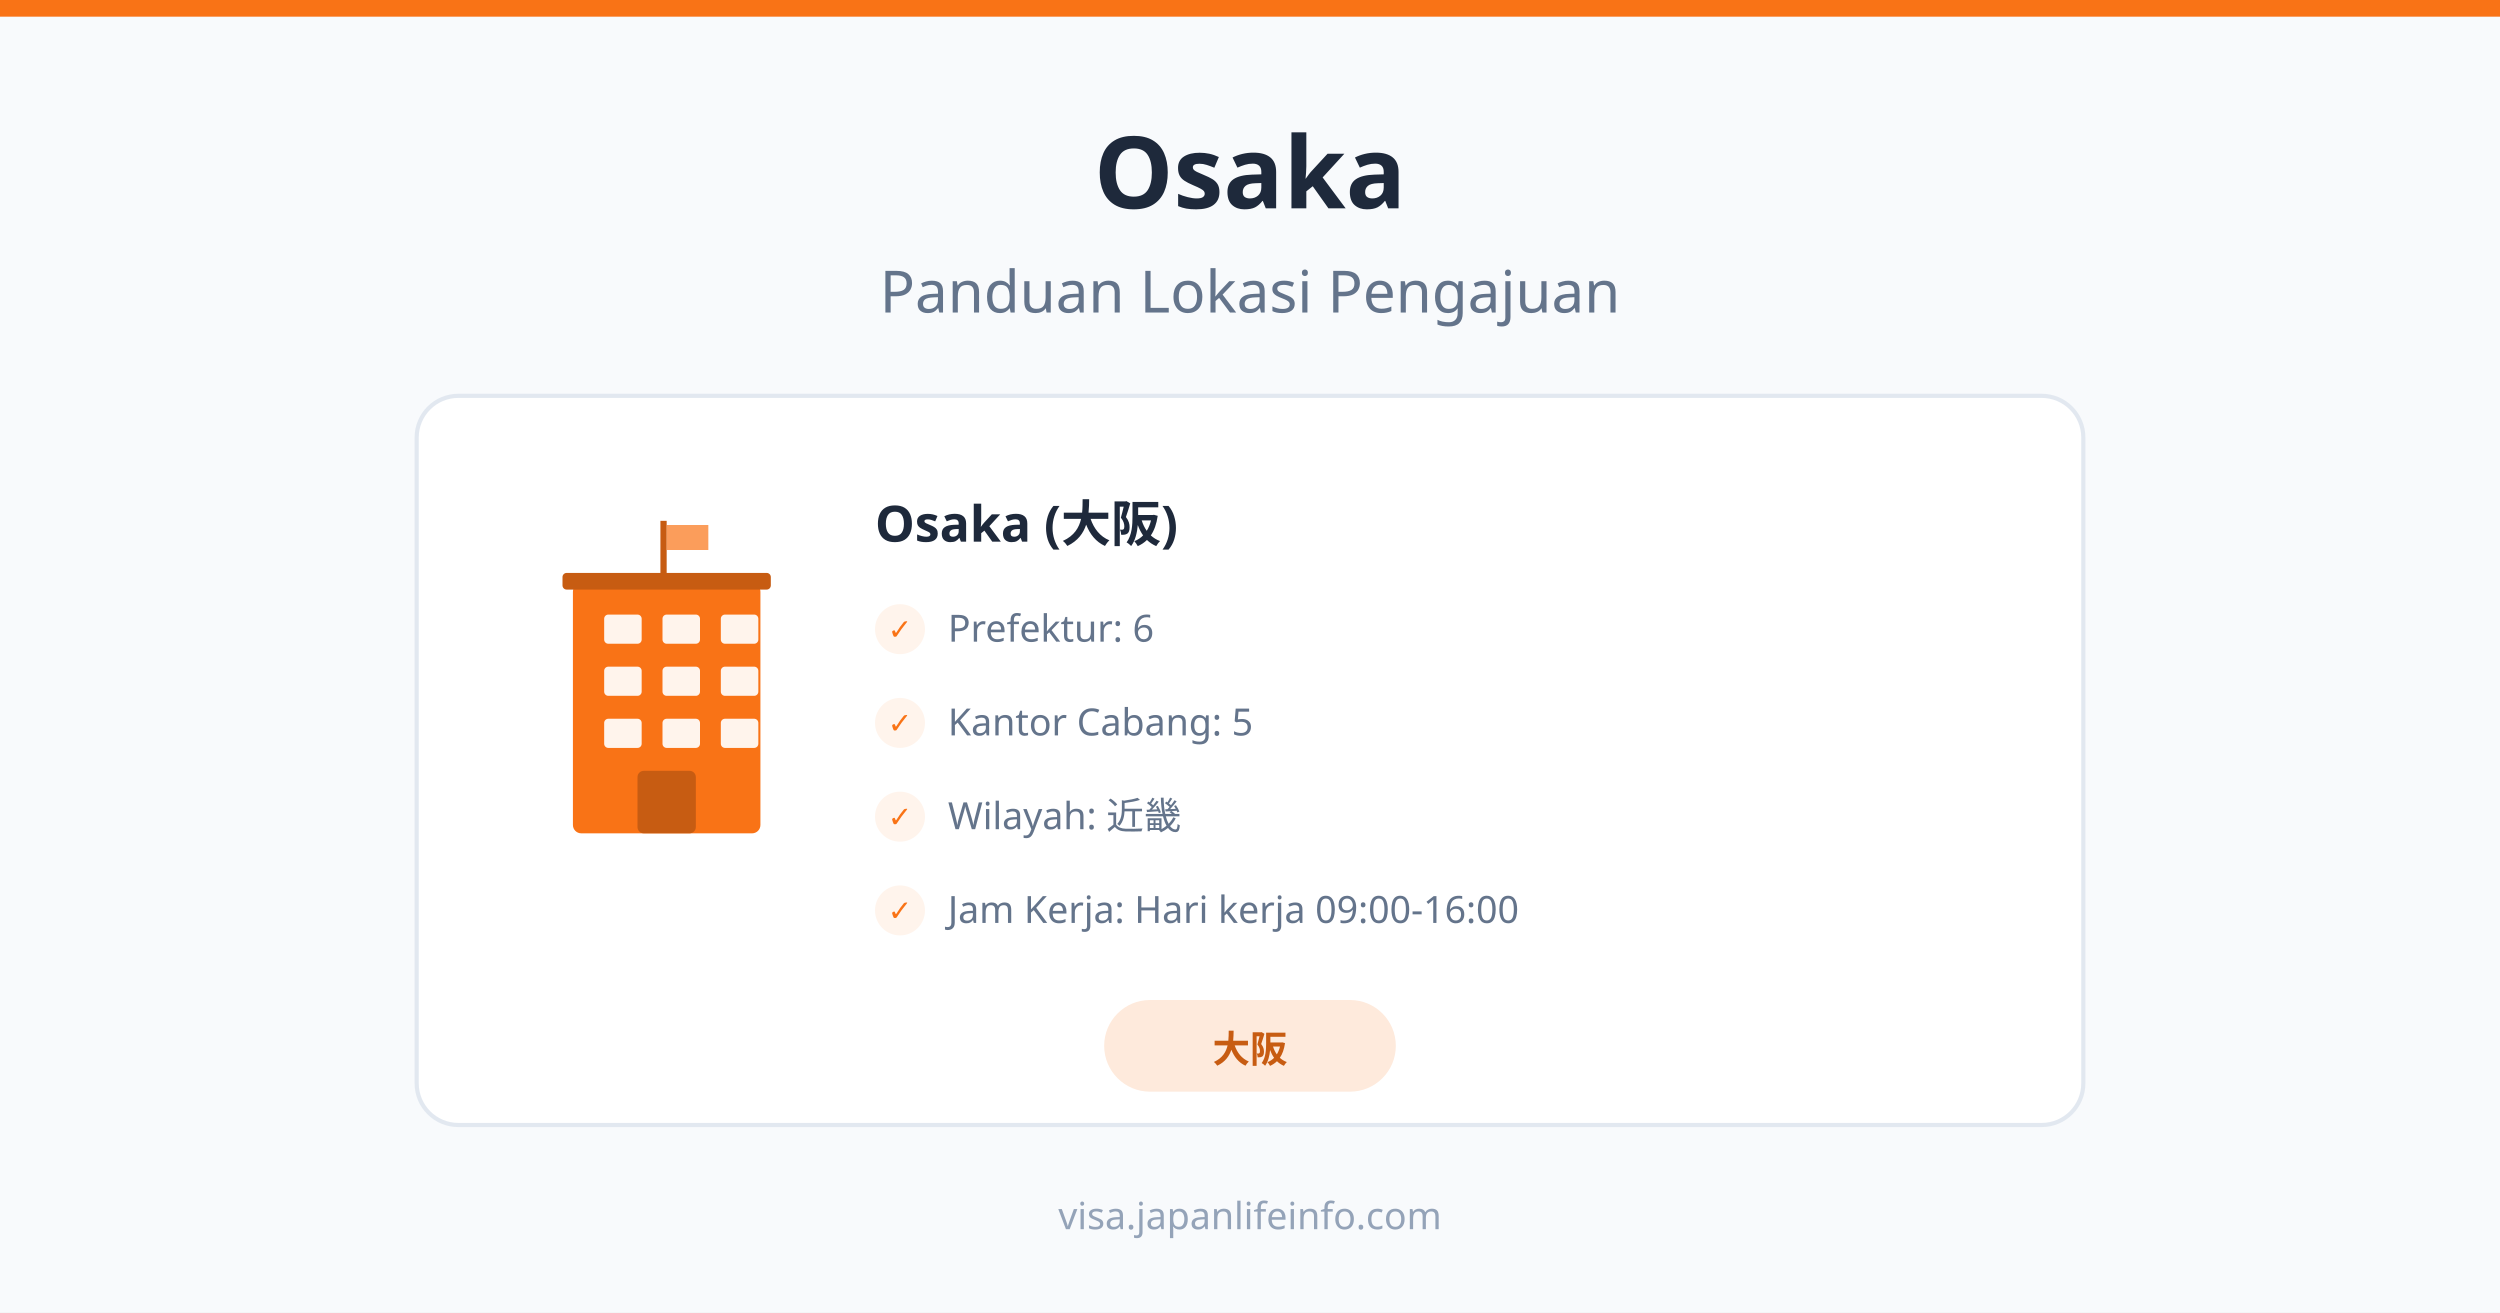
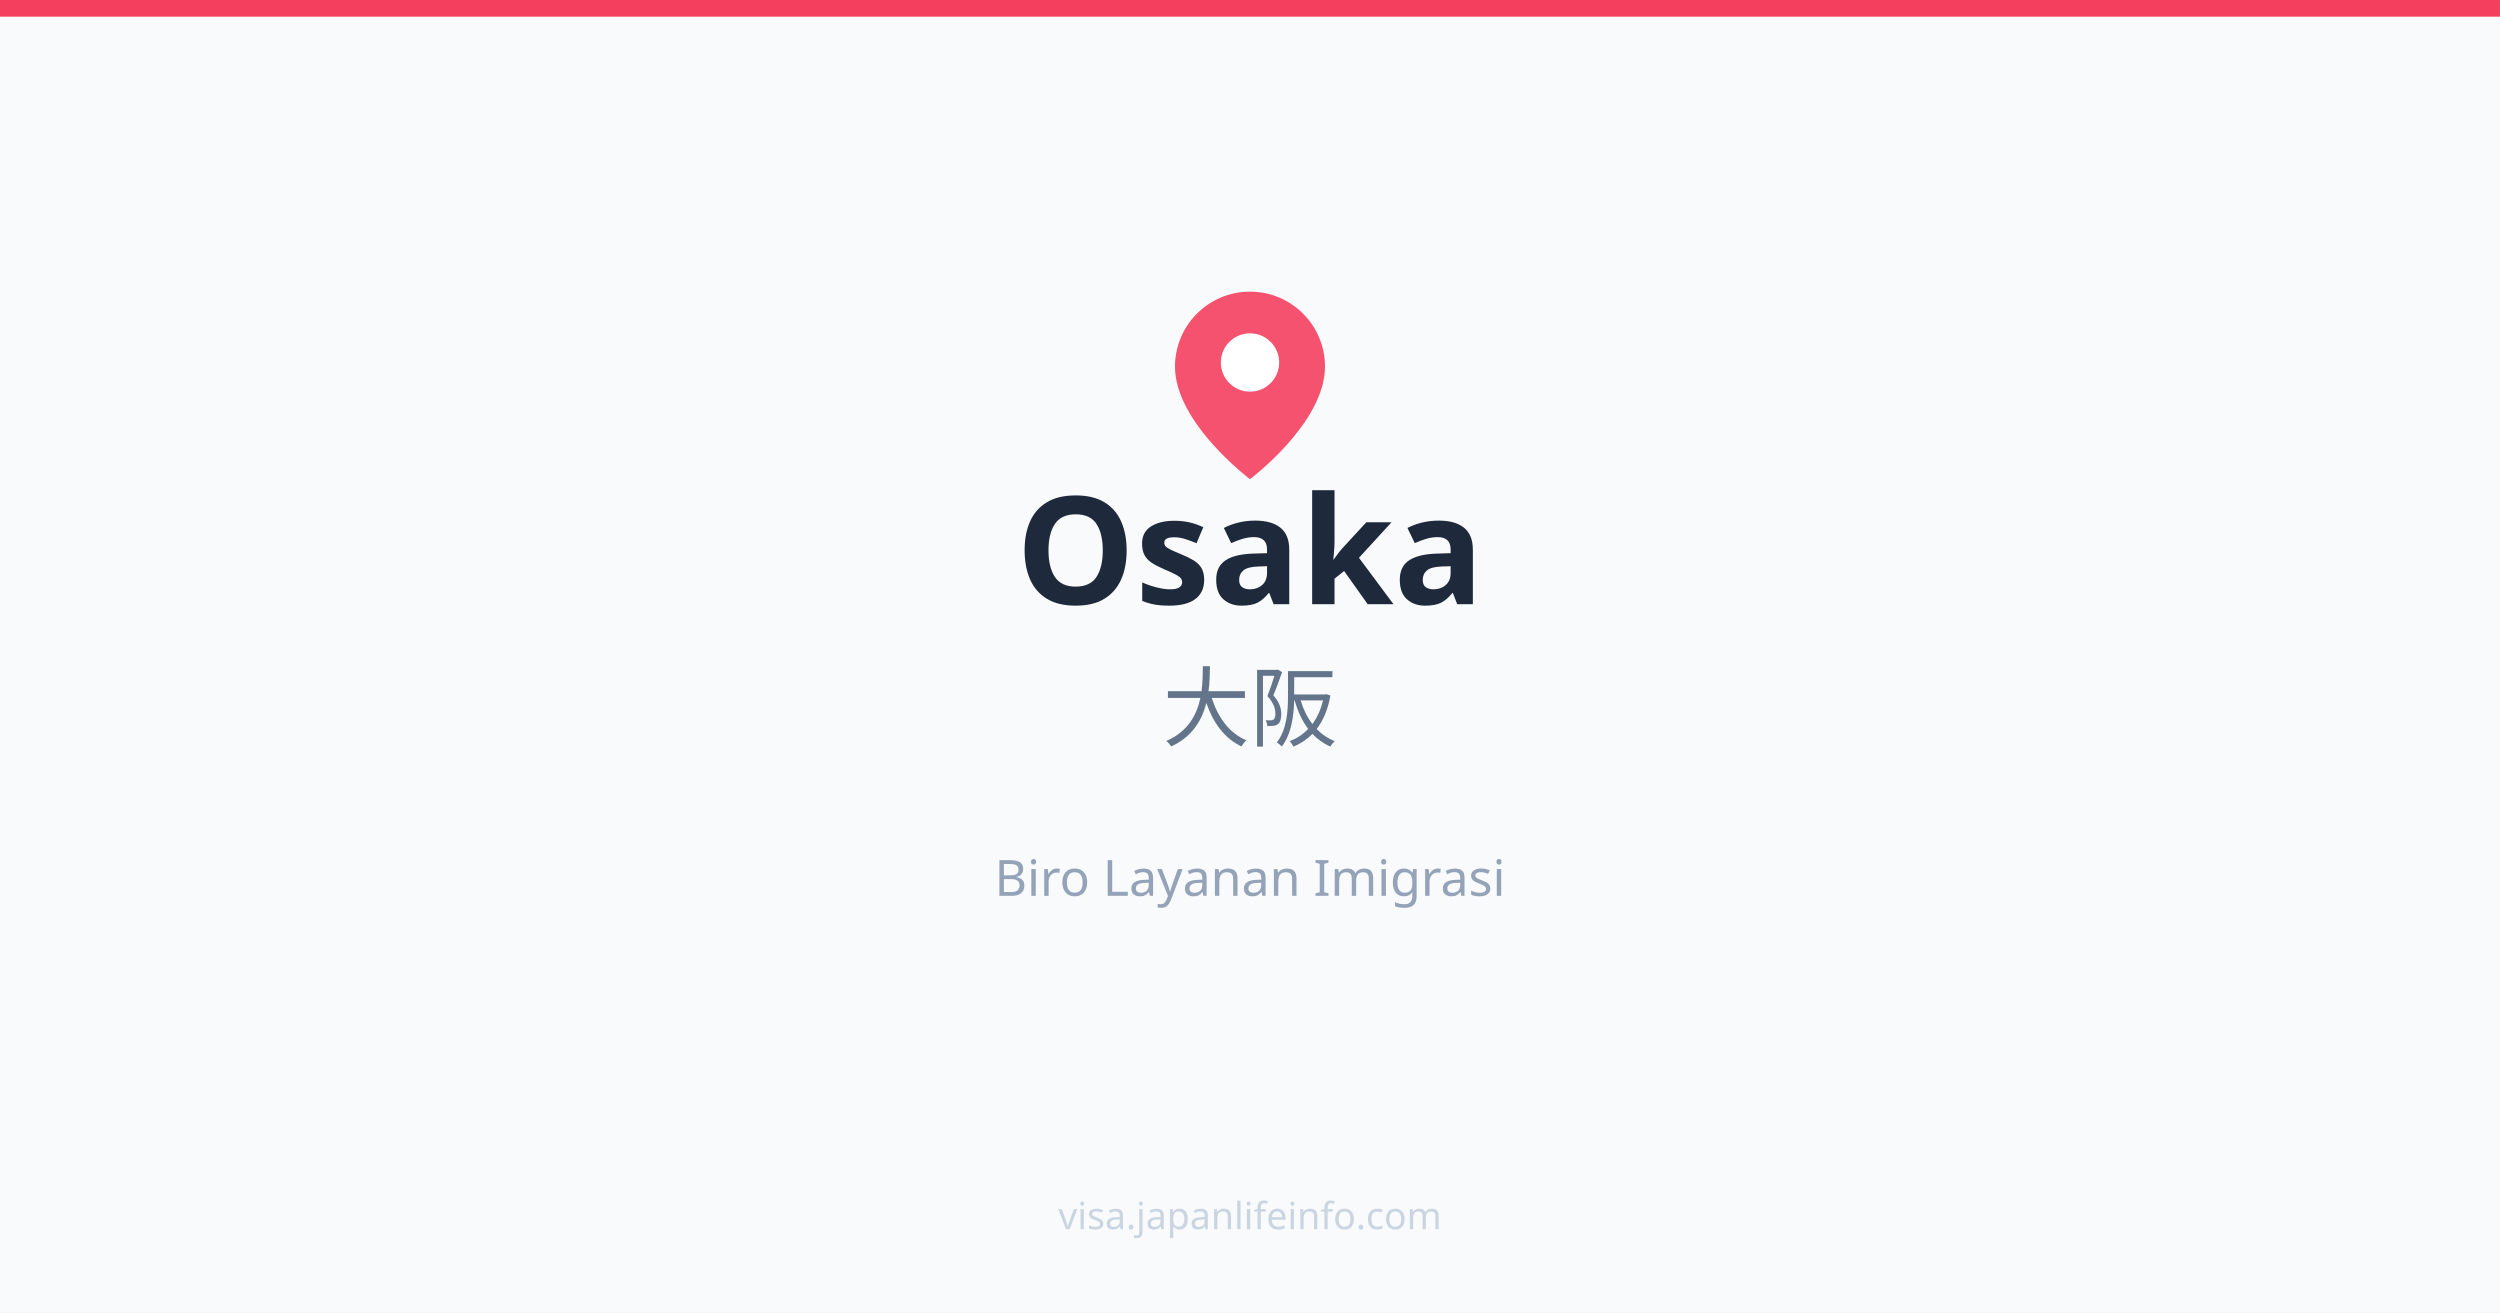
<svg xmlns="http://www.w3.org/2000/svg" width="1200" height="630" viewBox="0 0 1200 630" fill="none">
  <rect width="1200" height="630" fill="#f8fafc" />
  <rect width="1200" height="8" fill="url(#headerGradient)" />
-   <text x="600" y="100" text-anchor="middle" fill="#1e293b" font-family="sans-serif" font-size="48" font-weight="bold">Osaka</text>
-   <text x="600" y="150" text-anchor="middle" fill="#64748b" font-family="sans-serif" font-size="28">Panduan Lokasi Pengajuan</text>
-   <g transform="translate(200, 190)">
-     <rect width="800" height="350" rx="20" fill="white" stroke="#e2e8f0" stroke-width="2" />
-     <g transform="translate(60, 50)">
-       <rect x="15" y="40" width="90" height="120" rx="4" fill="#f97316" />
-       <rect x="30" y="55" width="18" height="14" rx="2" fill="#fff4ec" />
-       <rect x="58" y="55" width="18" height="14" rx="2" fill="#fff4ec" />
-       <rect x="86" y="55" width="18" height="14" rx="2" fill="#fff4ec" />
-       <rect x="30" y="80" width="18" height="14" rx="2" fill="#fff4ec" />
-       <rect x="58" y="80" width="18" height="14" rx="2" fill="#fff4ec" />
-       <rect x="86" y="80" width="18" height="14" rx="2" fill="#fff4ec" />
-       <rect x="30" y="105" width="18" height="14" rx="2" fill="#fff4ec" />
-       <rect x="58" y="105" width="18" height="14" rx="2" fill="#fff4ec" />
-       <rect x="86" y="105" width="18" height="14" rx="2" fill="#fff4ec" />
-       <rect x="46" y="130" width="28" height="30" rx="3" fill="#c75c12" />
-       <rect x="10" y="35" width="100" height="8" rx="2" fill="#c75c12" />
-       <rect x="57" y="10" width="3" height="28" fill="#c75c12" />
-       <rect x="60" y="12" width="20" height="12" fill="#f97316" opacity="0.7" />
-     </g>
-     <g transform="translate(220, 40)">
-       <text x="0" y="30" fill="#1e293b" font-family="sans-serif" font-size="24" font-weight="bold">Osaka (大阪)</text>
-       <g transform="translate(0, 60)">
-         <g transform="translate(0, 0)">
-           <circle cx="12" cy="12" r="12" fill="#fff4ec" />
-           <text x="12" y="17" text-anchor="middle" fill="#f97316" font-family="sans-serif" font-size="14">✓</text>
-           <text x="35" y="18" fill="#64748b" font-family="sans-serif" font-size="18">Prefektur: 6</text>
-         </g>
-         <g transform="translate(0, 45)">
-           <circle cx="12" cy="12" r="12" fill="#fff4ec" />
-           <text x="12" y="17" text-anchor="middle" fill="#f97316" font-family="sans-serif" font-size="14">✓</text>
-           <text x="35" y="18" fill="#64748b" font-family="sans-serif" font-size="18">Kantor Cabang: 5</text>
-         </g>
-         <g transform="translate(0, 90)">
-           <circle cx="12" cy="12" r="12" fill="#fff4ec" />
-           <text x="12" y="17" text-anchor="middle" fill="#f97316" font-family="sans-serif" font-size="14">✓</text>
-           <text x="35" y="18" fill="#64748b" font-family="sans-serif" font-size="18">Wilayah: 近畿</text>
-         </g>
-         <g transform="translate(0, 135)">
-           <circle cx="12" cy="12" r="12" fill="#fff4ec" />
-           <text x="12" y="17" text-anchor="middle" fill="#f97316" font-family="sans-serif" font-size="14">✓</text>
-           <text x="35" y="18" fill="#64748b" font-family="sans-serif" font-size="18">Jam Kerja: Hari kerja 09:00-16:00</text>
-         </g>
-       </g>
-     </g>
-     <rect x="330" y="290" width="140" height="44" rx="22" fill="#feeadc" />
-     <text x="400" y="320" text-anchor="middle" fill="#c75c12" font-family="sans-serif" font-size="18" font-weight="bold">大阪</text>
+   <g transform="translate(564, 140)">
+     <path d="M36 0C16.1 0 0 16.1 0 36c0 27 36 54 36 54s36-27 36-54C72 16.1 55.9 0 36 0z" fill="#f43f5e" opacity="0.9" />
+     <circle cx="36" cy="34" r="14" fill="#ffffff" />
  </g>
-   <text x="600" y="590" text-anchor="middle" fill="#94a3b8" font-family="sans-serif" font-size="18">visa.japanlifeinfo.com</text>
+   <text x="600" y="290" text-anchor="middle" fill="#1e293b" font-family="sans-serif" font-size="72" font-weight="bold">Osaka</text>
+   <text x="600" y="355" text-anchor="middle" fill="#64748b" font-family="sans-serif" font-size="42">大阪</text>
+   <text x="600" y="430" text-anchor="middle" fill="#94a3b8" font-family="sans-serif" font-size="24">Biro Layanan Imigrasi</text>
+   <text x="600" y="590" text-anchor="middle" fill="#cbd5e1" font-family="sans-serif" font-size="18">visa.japanlifeinfo.com</text>
  <defs>
    <linearGradient id="headerGradient" x1="0" y1="0" x2="1200" y2="0">
-       <stop offset="0%" stop-color="#f97316" />
-       <stop offset="50%" stop-color="#e06814" />
-       <stop offset="100%" stop-color="#f97316" />
+       <stop offset="0%" stop-color="#f43f5e" />
+       <stop offset="50%" stop-color="#dc3955" />
+       <stop offset="100%" stop-color="#f43f5e" />
    </linearGradient>
  </defs>
</svg>
